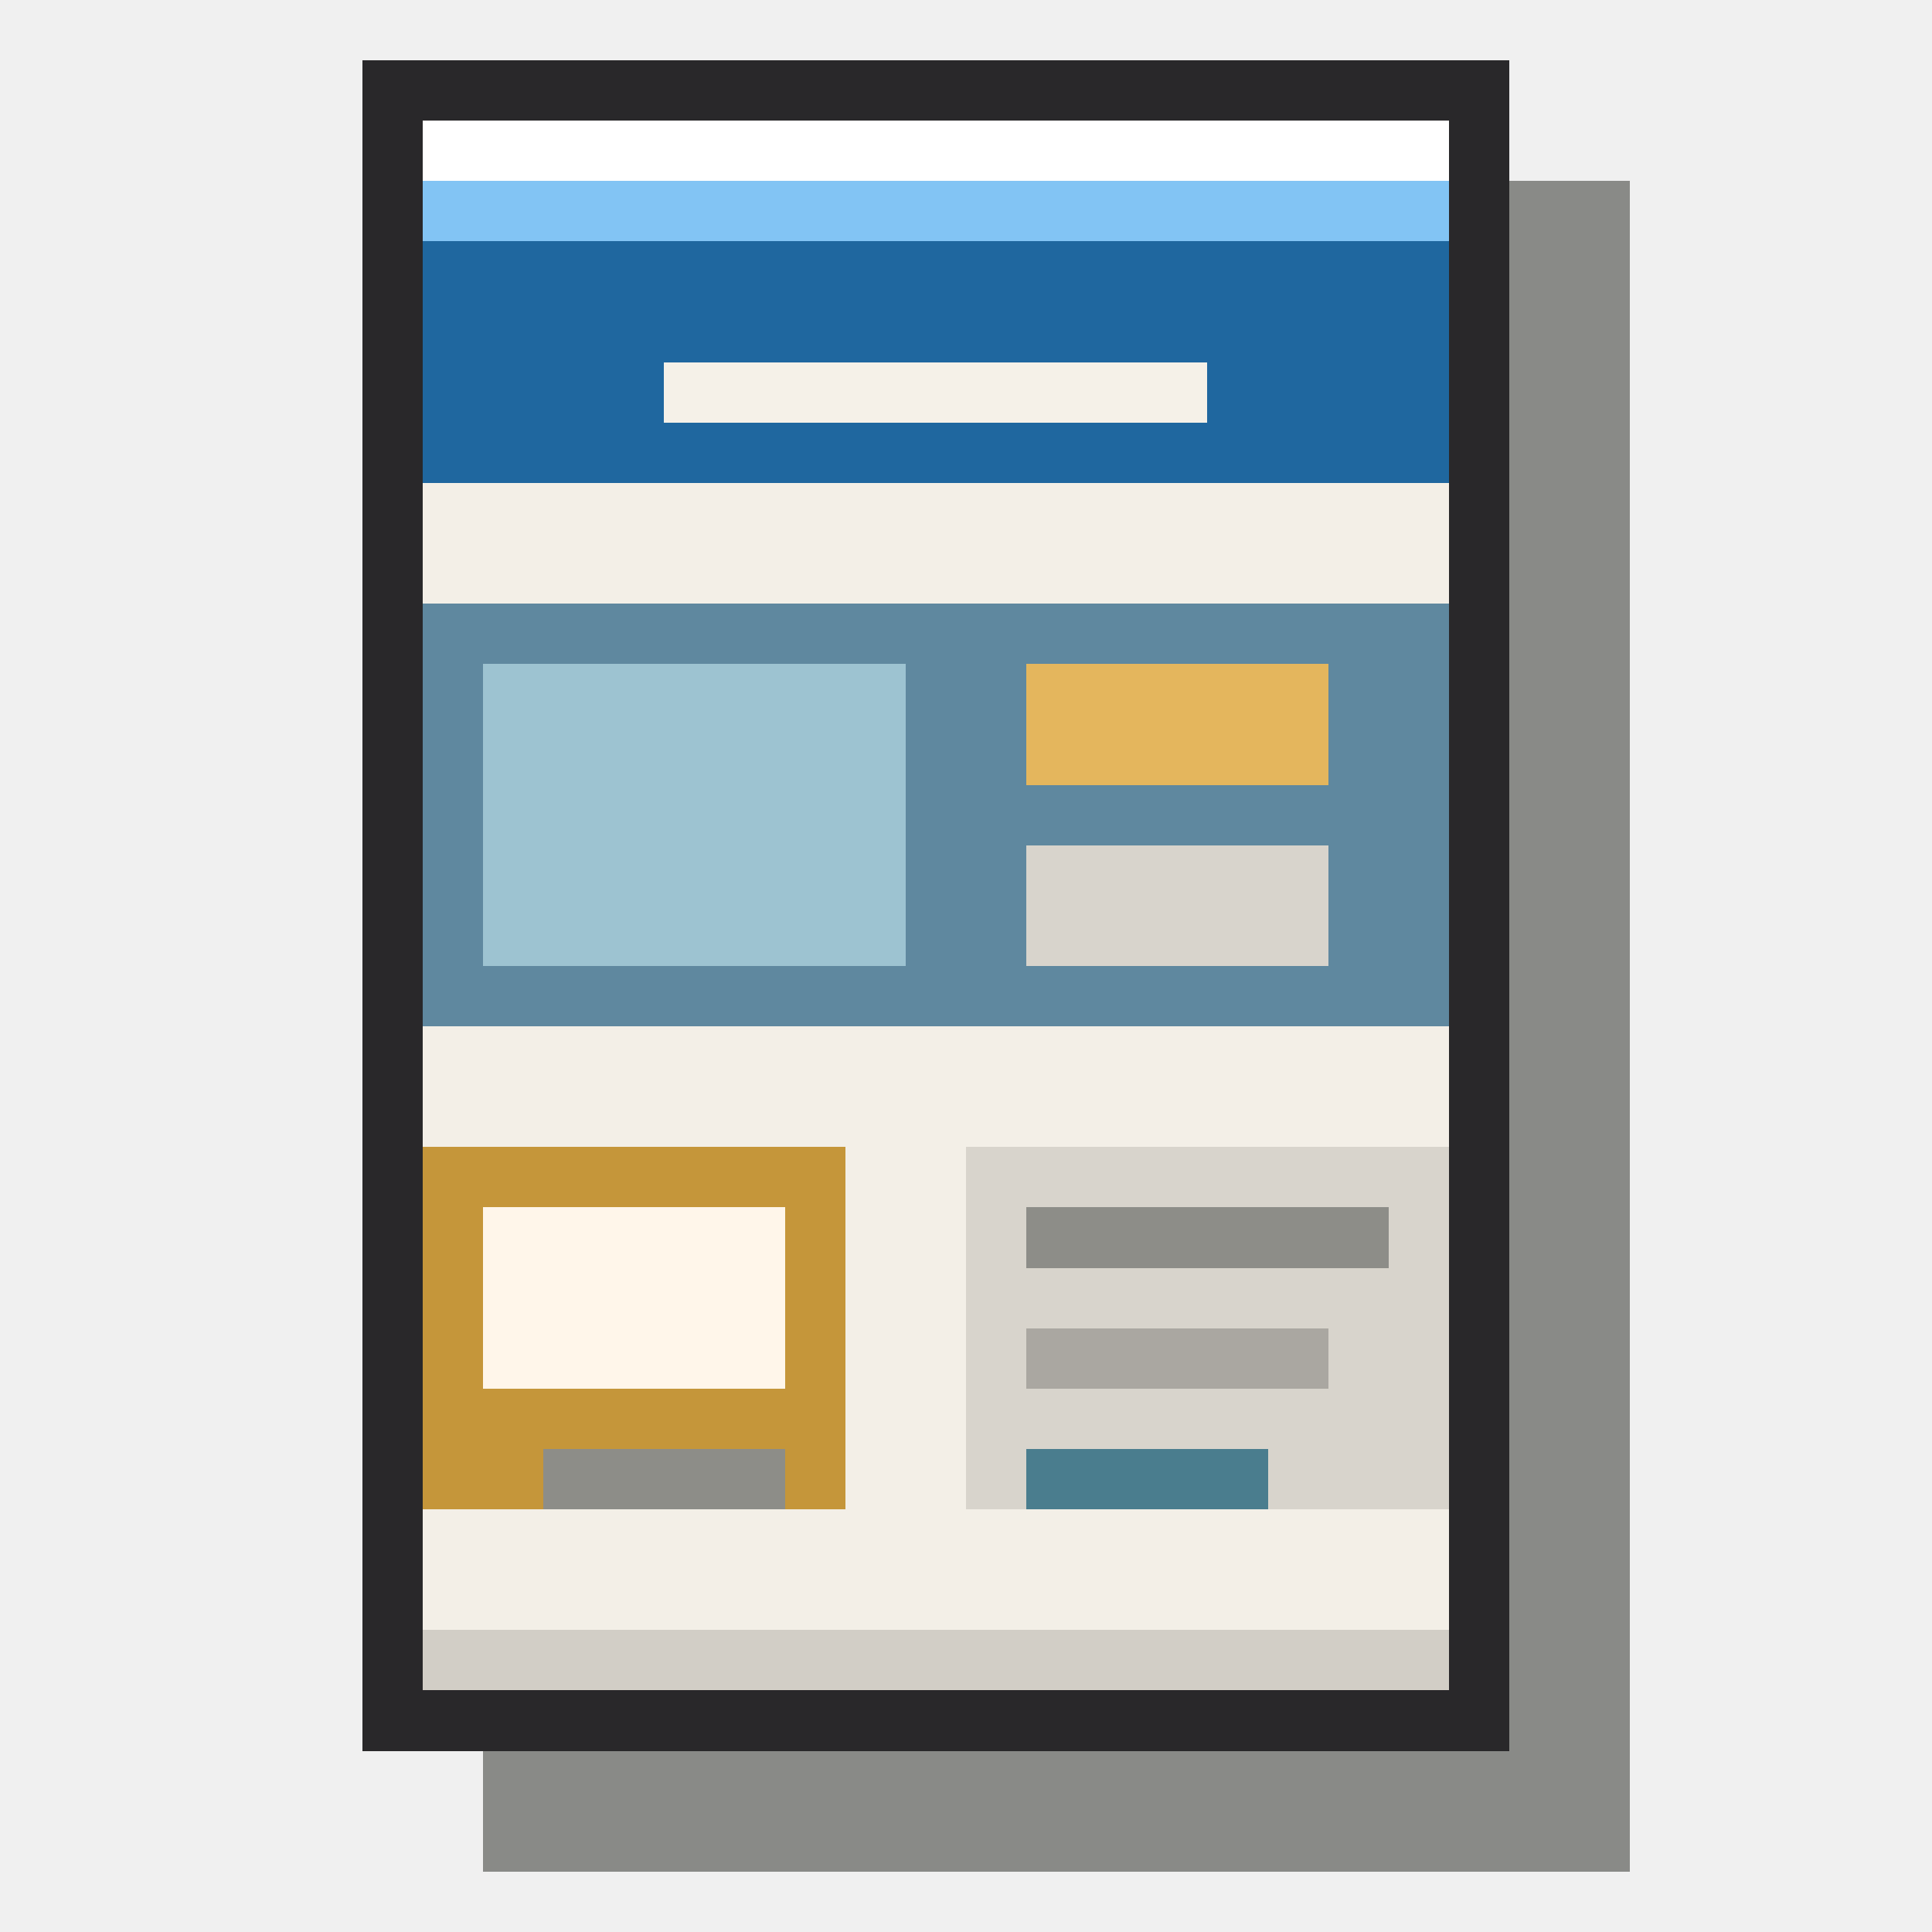
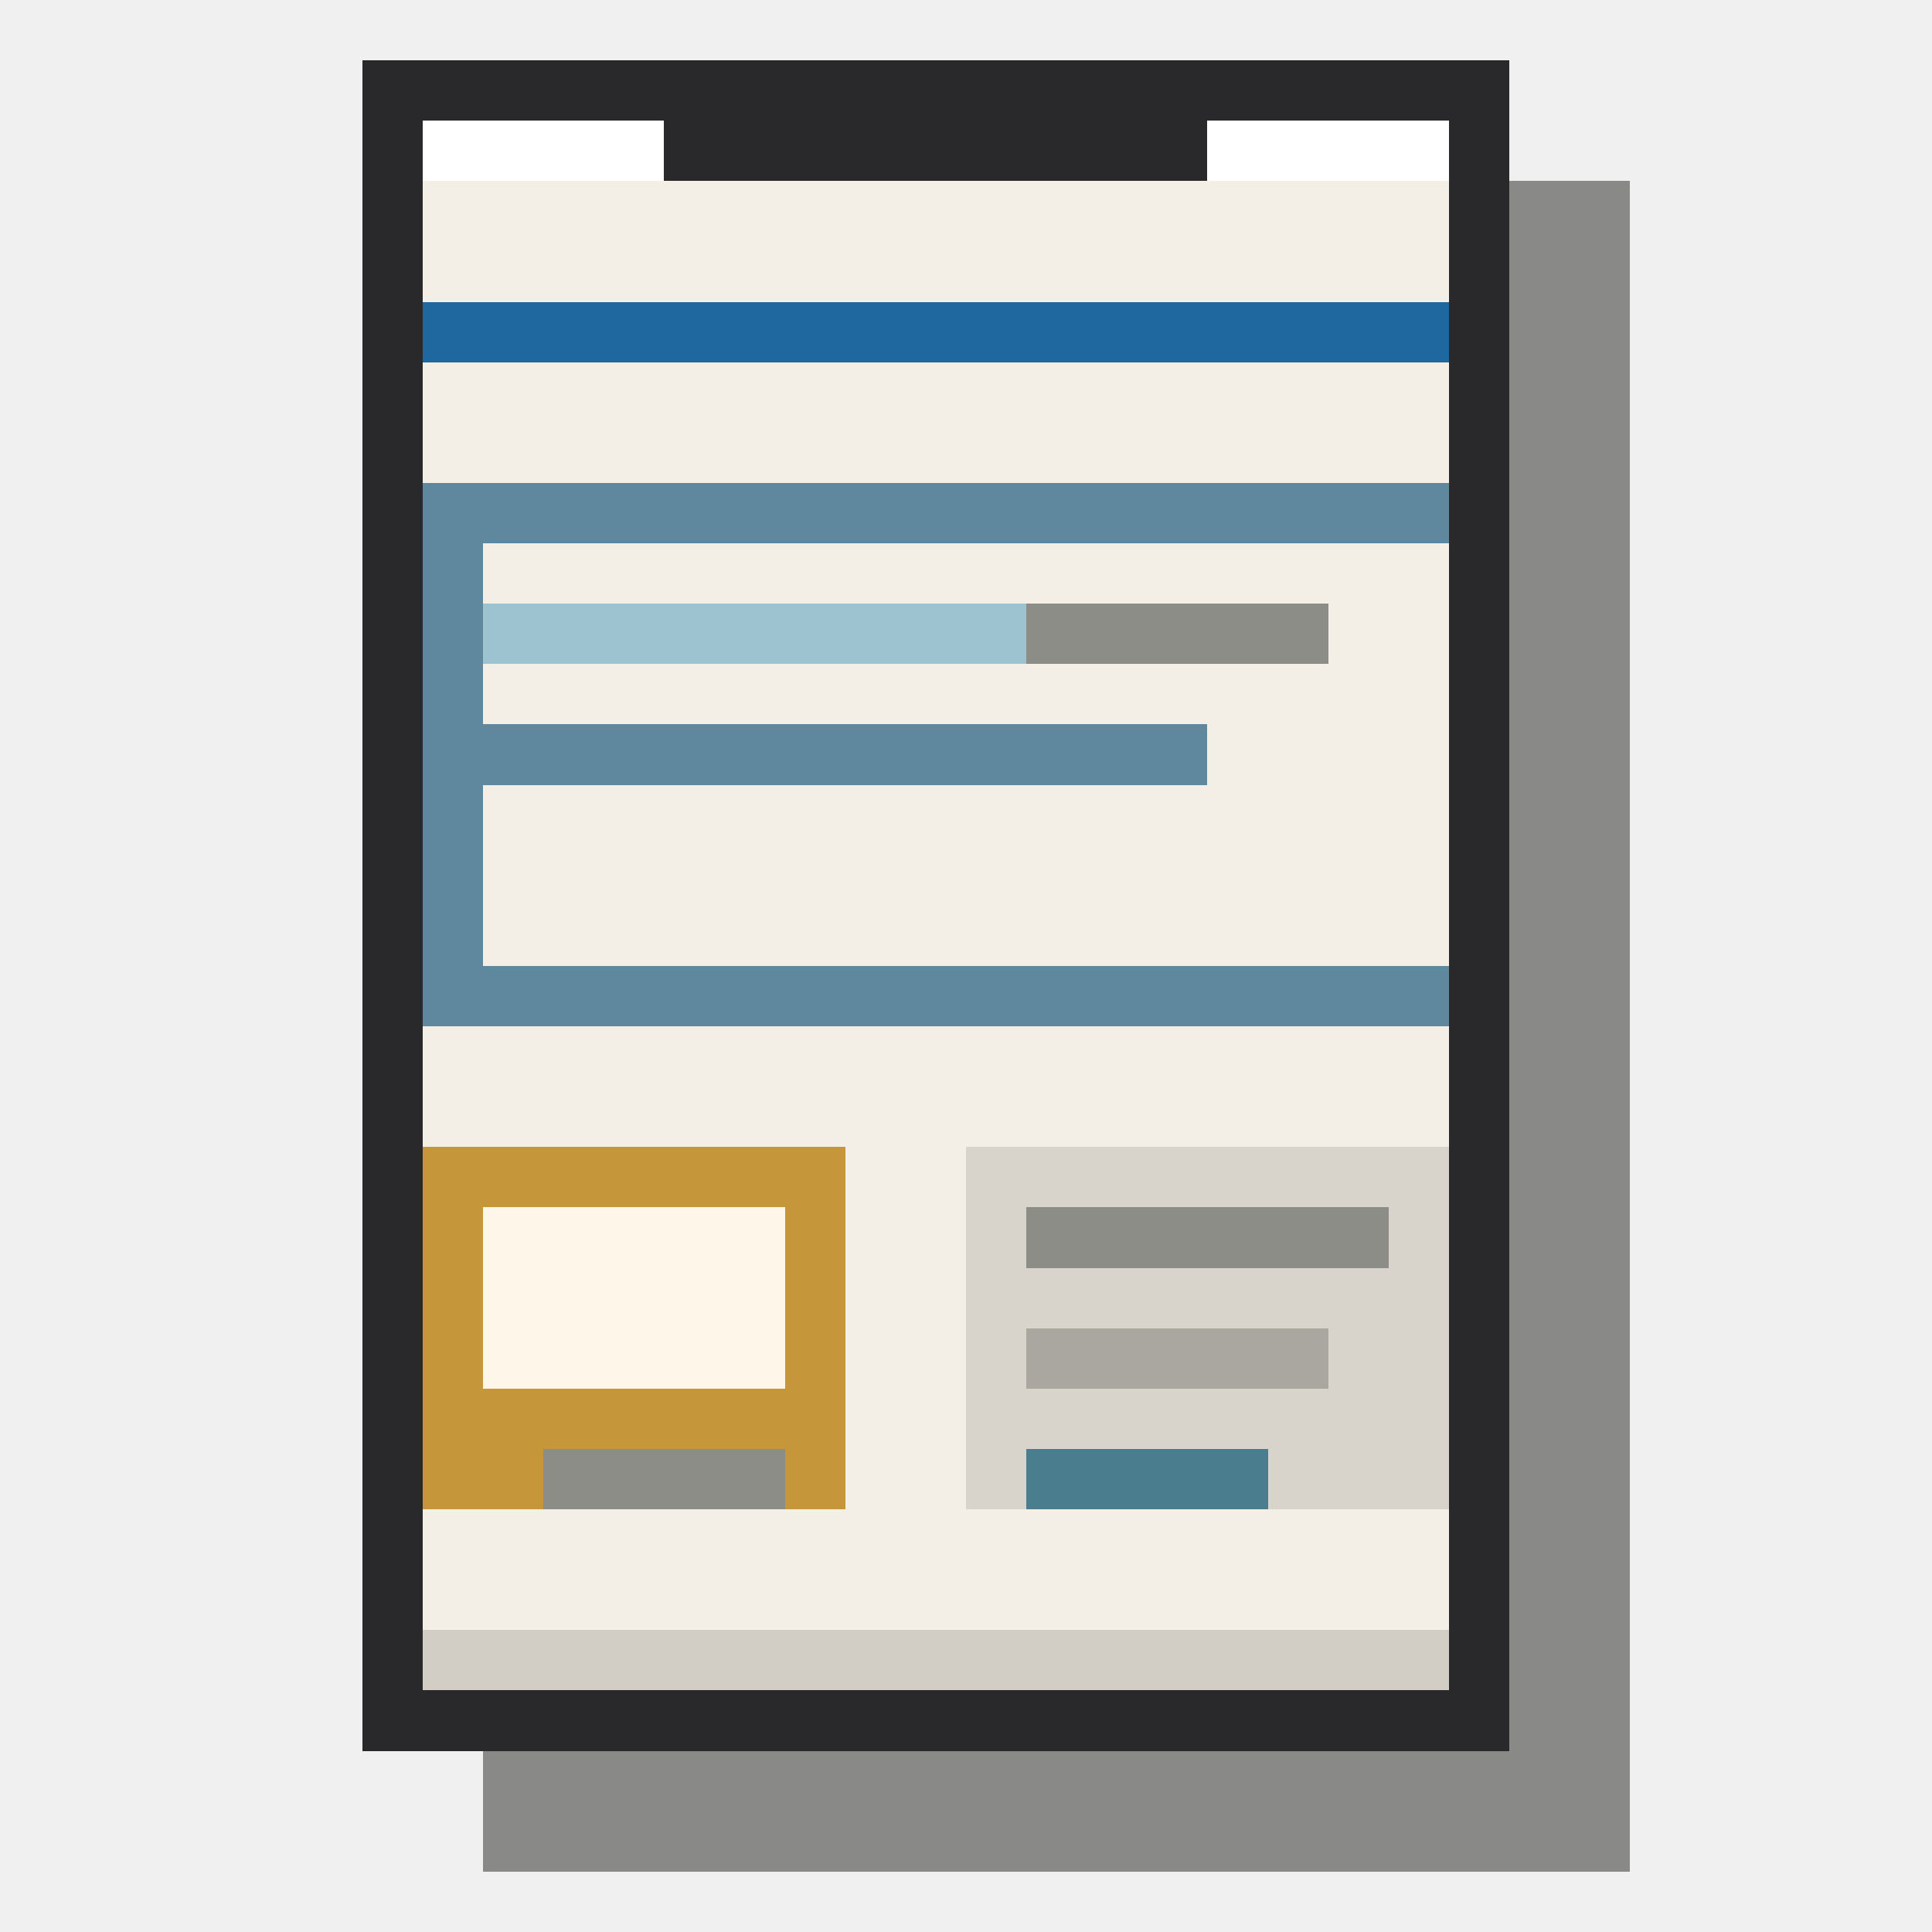
<svg xmlns="http://www.w3.org/2000/svg" viewBox="0 0 32 32" shape-rendering="crispEdges" data-m98-concept="understandingfafsa" data-m98-grid="32">
  <rect fill="#898a87" x="8" y="3" width="19" height="28" />
  <rect fill="#29282a" x="6" y="1" width="19" height="28" />
  <rect fill="#d2cec6" x="7" y="2" width="17" height="26" />
  <rect fill="#f3efe7" x="7" y="2" width="17" height="25" />
  <rect fill="#ffffff" x="7" y="2" width="17" height="1" />
-   <rect fill="#1f679f" x="7" y="3" width="17" height="5" />
-   <rect fill="#82c4f4" x="7" y="3" width="17" height="1" />
-   <rect fill="#f5f1e8" x="11" y="6" width="9" height="1" />
-   <rect fill="#5f889f" x="7" y="10" width="17" height="7" />
-   <rect fill="#9dc3d1" x="8" y="11" width="7" height="5" />
-   <rect fill="#e4b65d" x="17" y="11" width="5" height="2" />
-   <rect fill="#d8d4cc" x="17" y="14" width="5" height="2" />
+   <rect fill="#29282a" x="11" y="2" width="9" height="1" />
+   <rect fill="#1f679f" x="7" y="5" width="17" height="1" />
+   <rect fill="#5f889f" x="7" y="8" width="17" height="1" />
+   <rect fill="#5f889f" x="7" y="8" width="1" height="9" />
+   <rect fill="#9dc3d1" x="8" y="10" width="9" height="1" />
+   <rect fill="#5f889f" x="7" y="12" width="13" height="1" />
+   <rect fill="#8d8d88" x="17" y="10" width="5" height="1" />
+   <rect fill="#5f889f" x="7" y="16" width="17" height="1" />
  <rect fill="#c5963a" x="7" y="19" width="7" height="6" />
  <rect fill="#fff6ea" x="8" y="20" width="5" height="3" />
  <rect fill="#8d8d88" x="9" y="24" width="4" height="1" />
  <rect fill="#d8d4cc" x="16" y="19" width="8" height="6" />
  <rect fill="#8d8d88" x="17" y="20" width="6" height="1" />
  <rect fill="#aaa7a1" x="17" y="22" width="5" height="1" />
  <rect fill="#4a7d8e" x="17" y="24" width="4" height="1" />
</svg>
